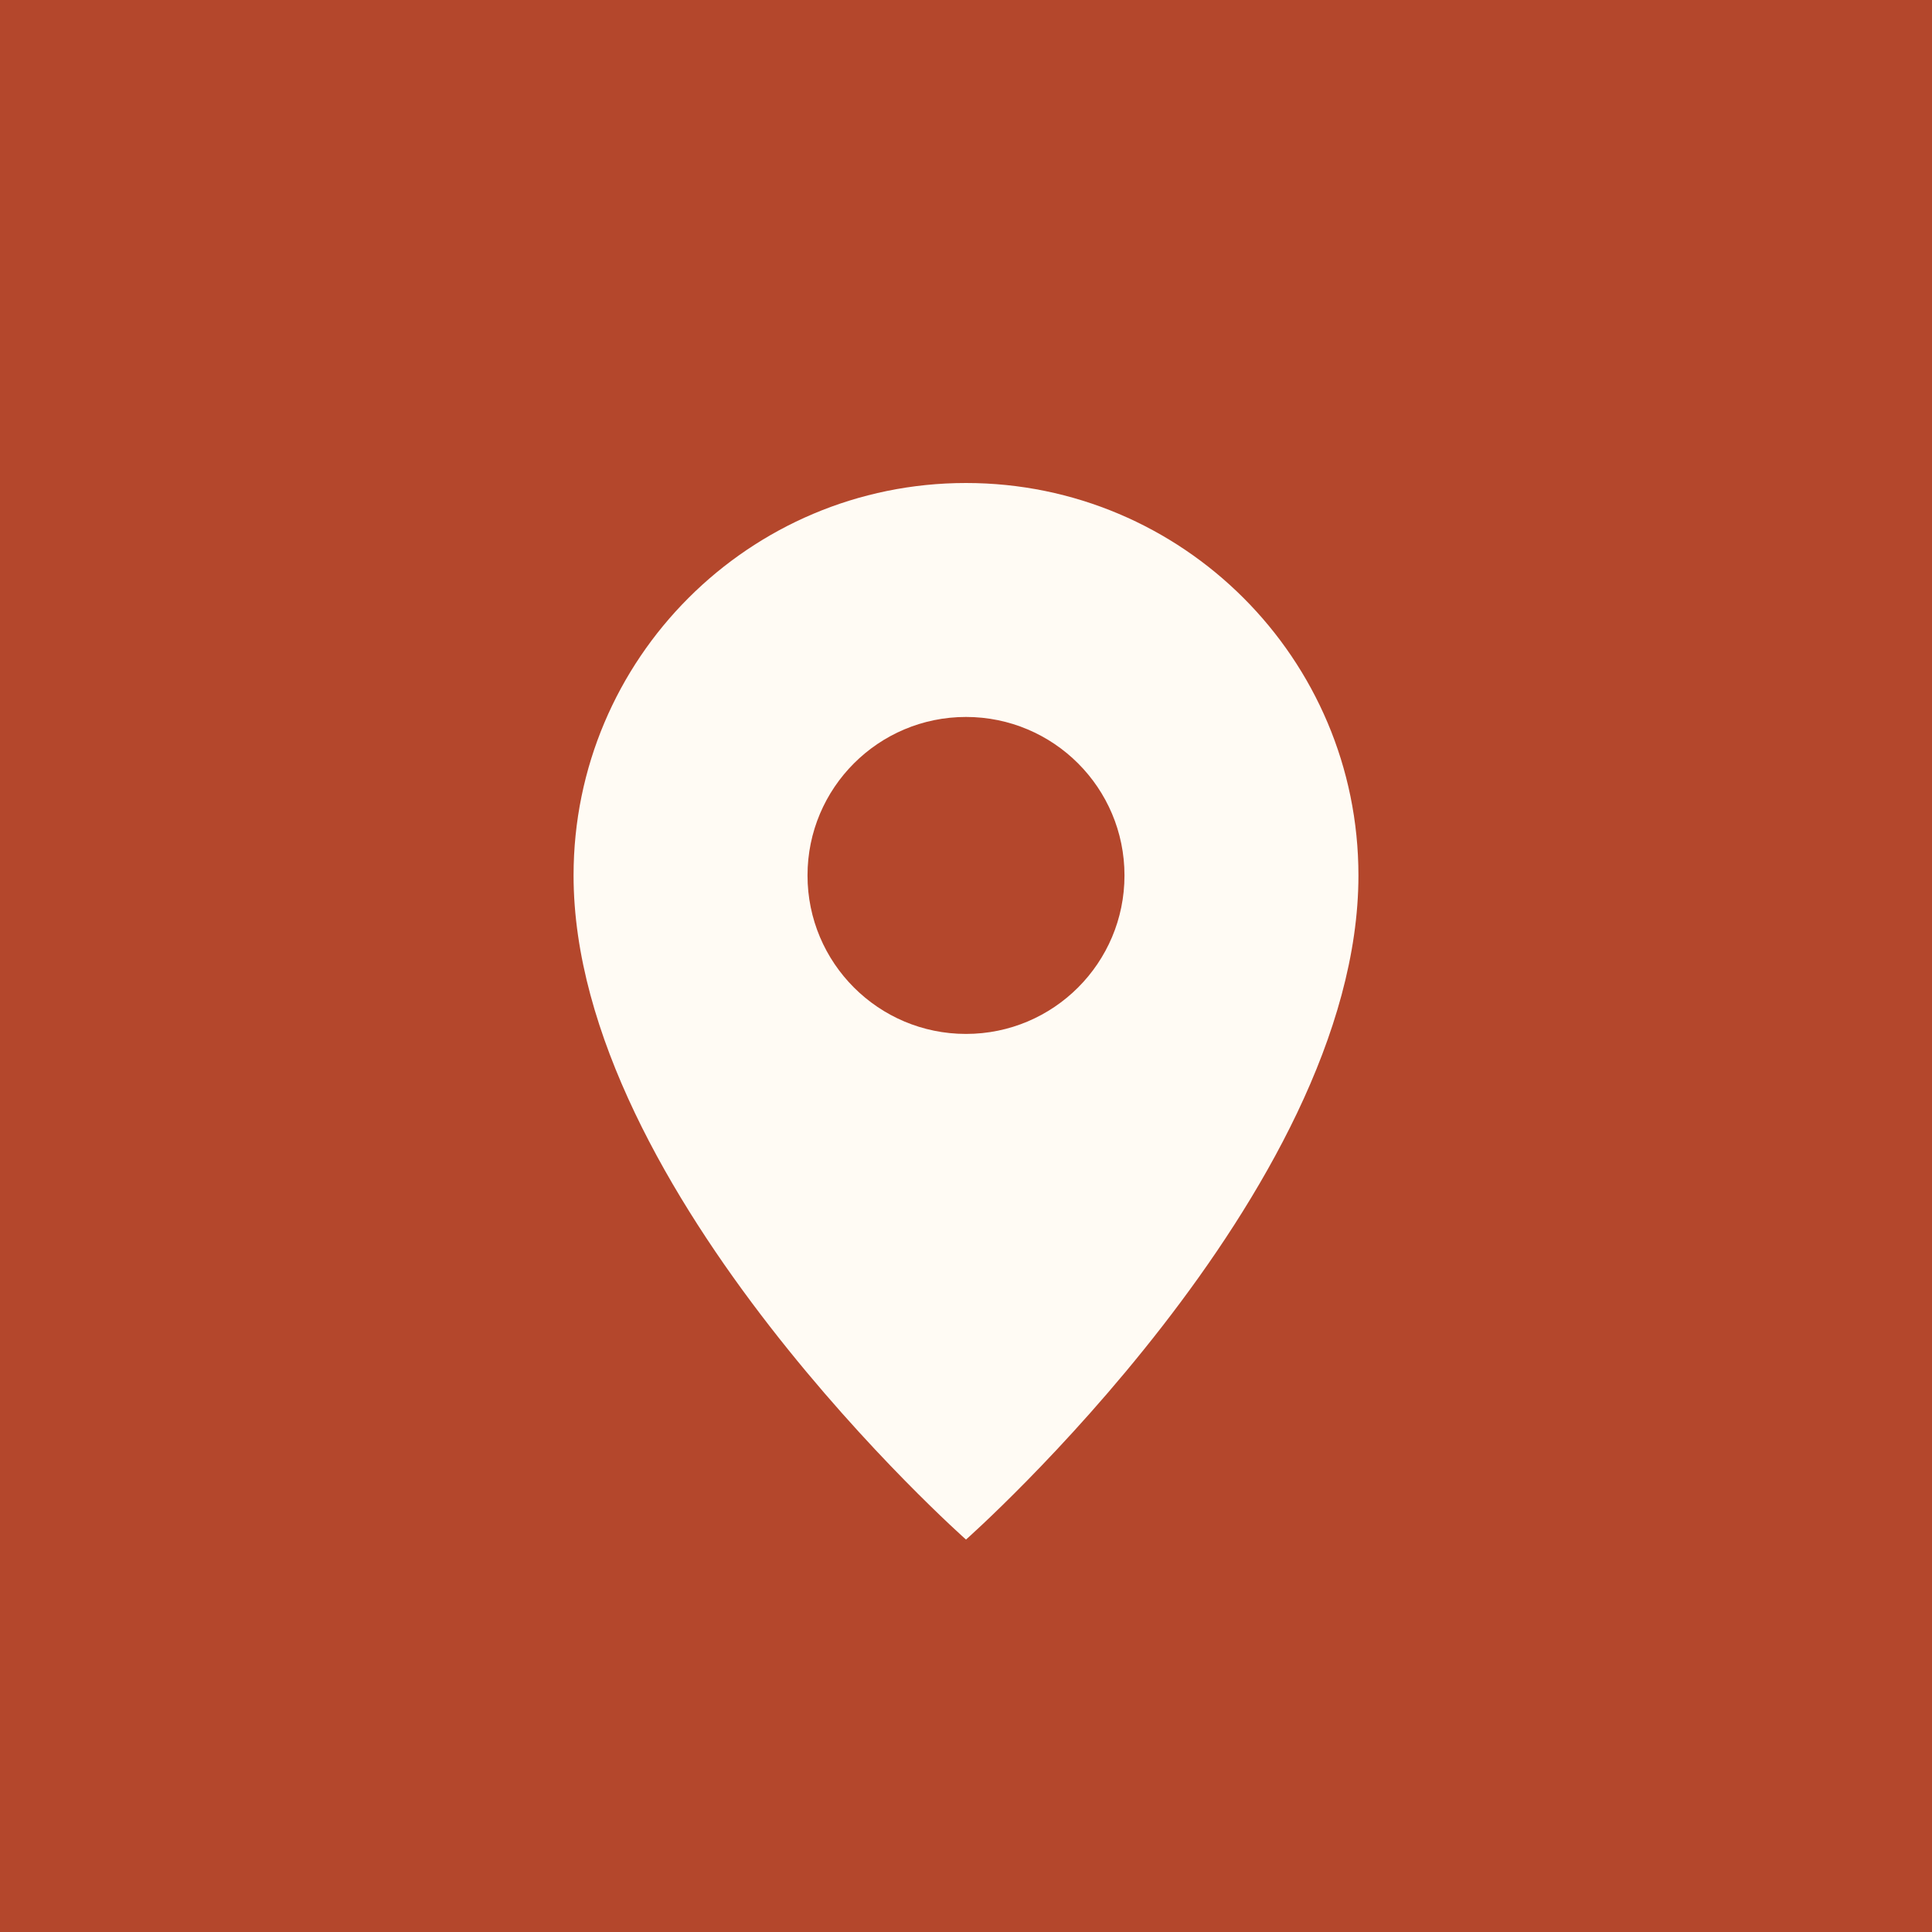
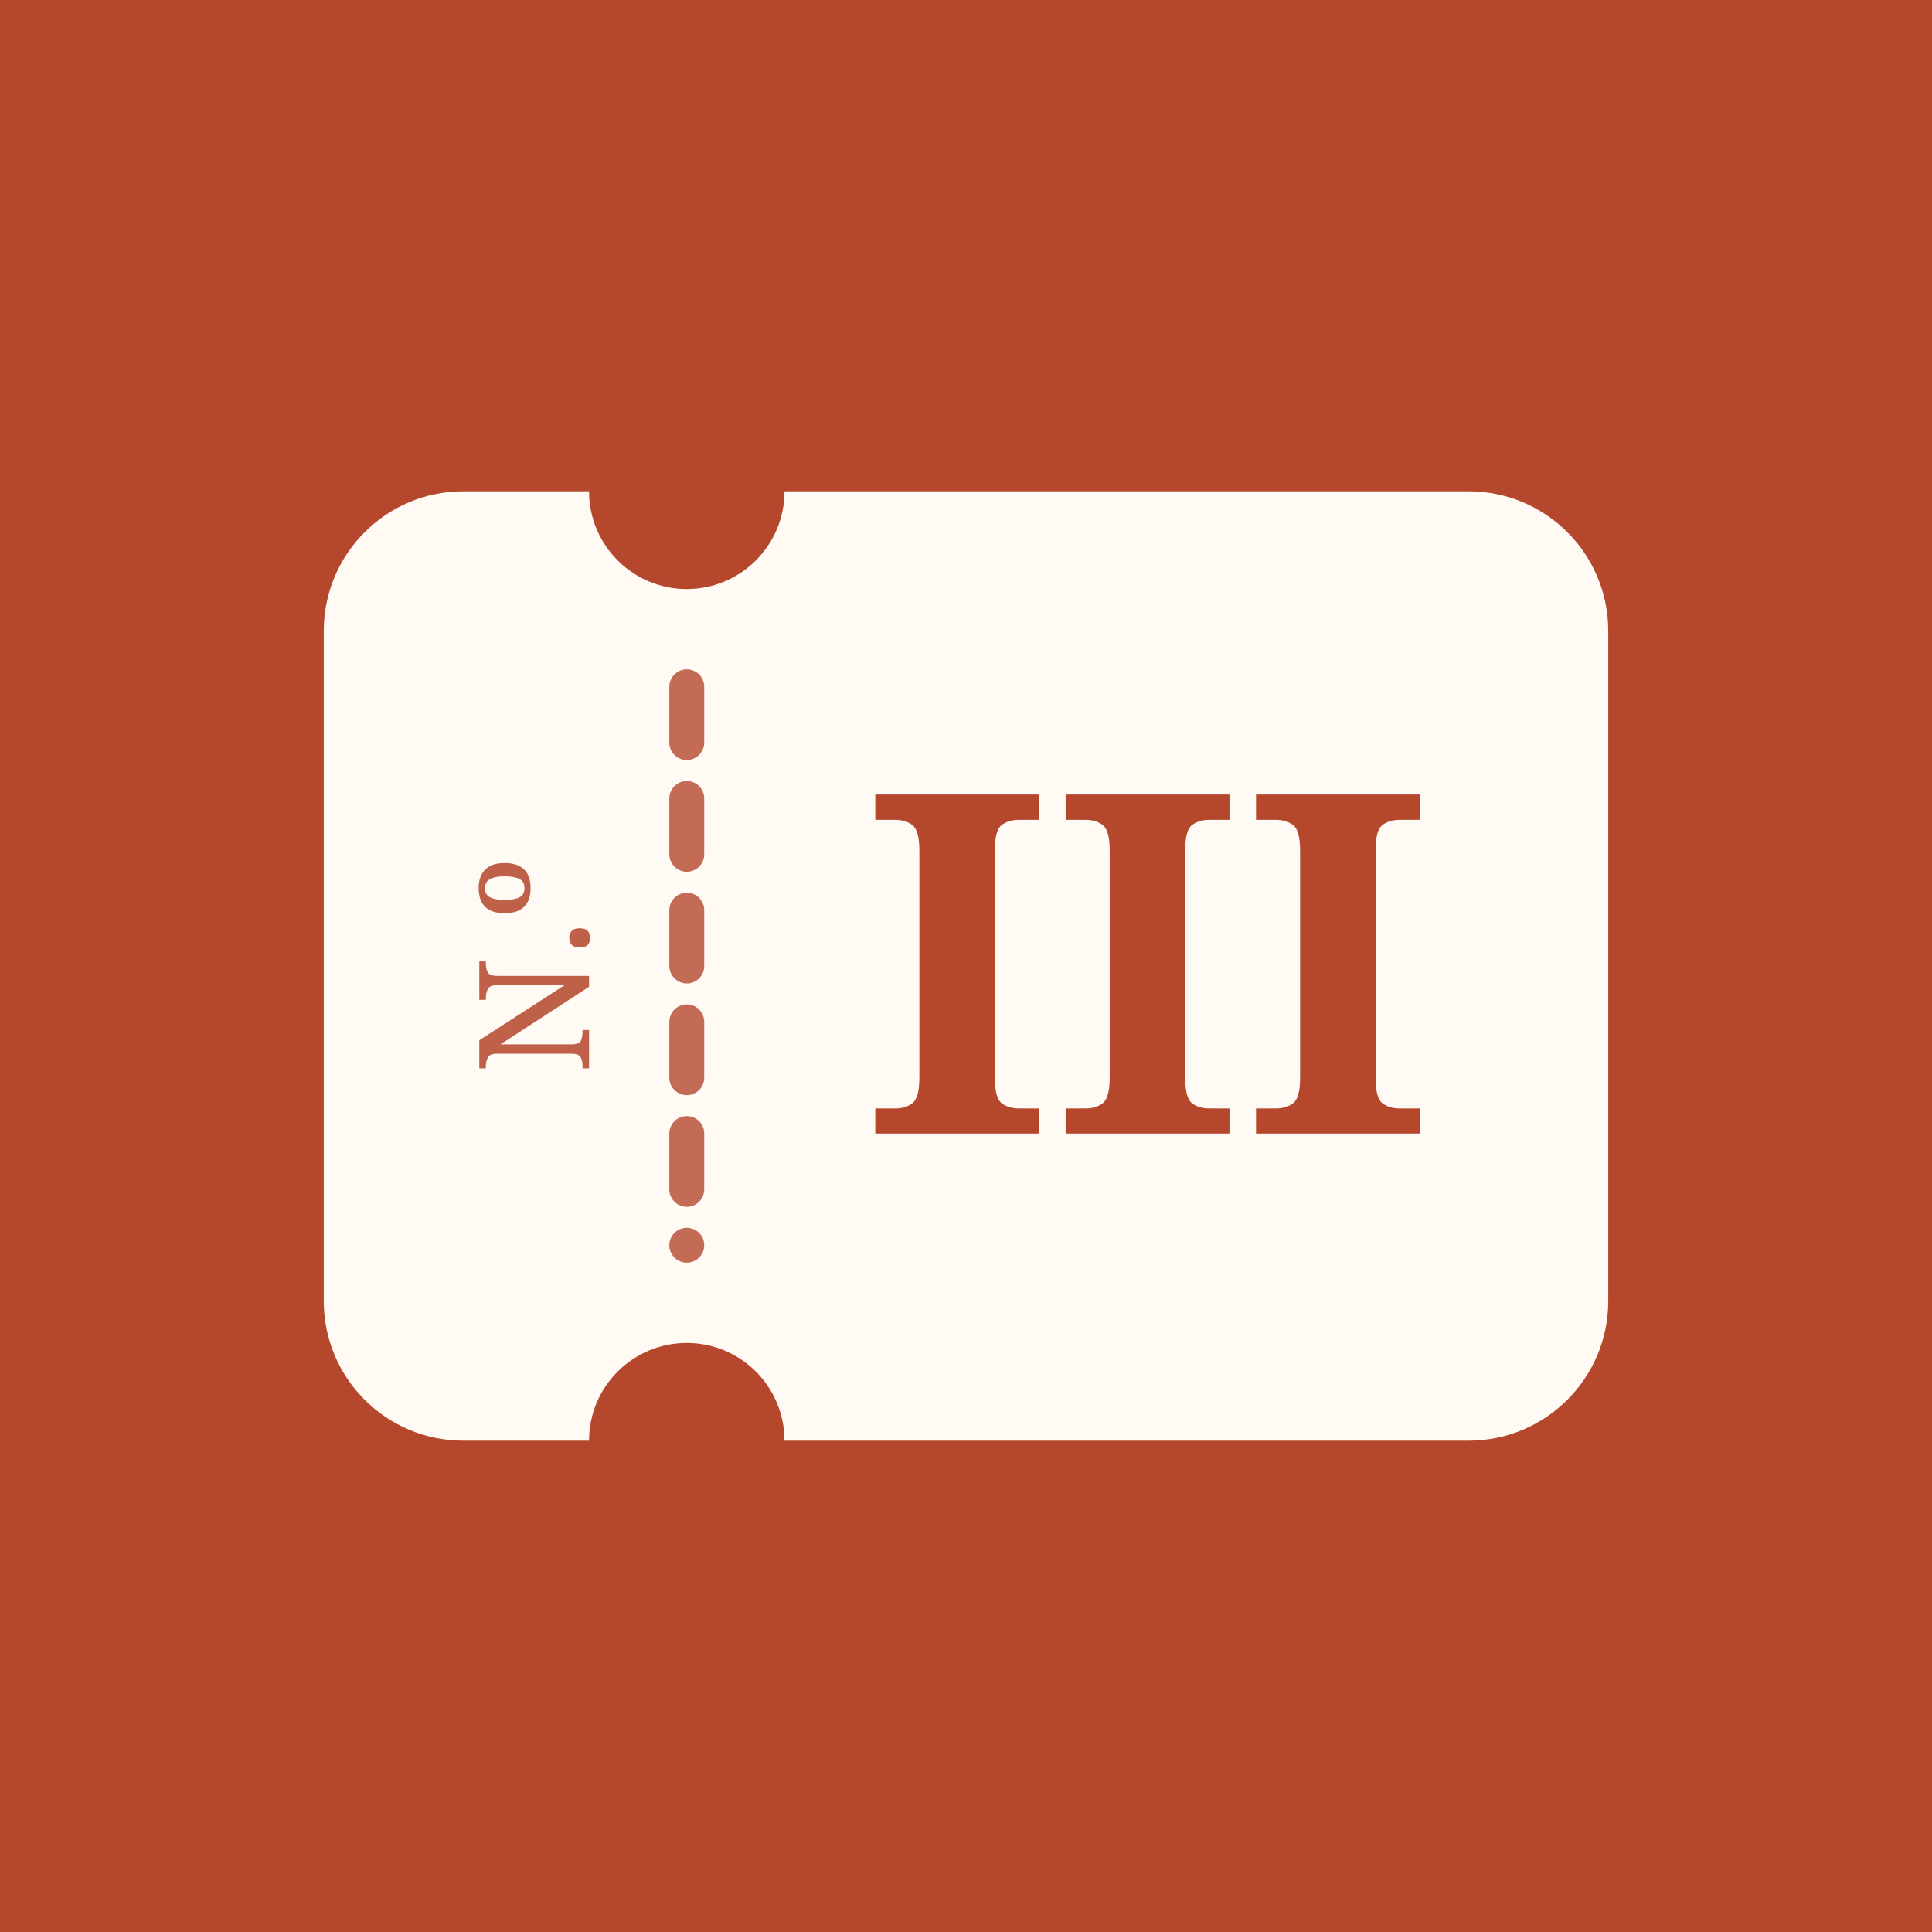
- <svg xmlns="http://www.w3.org/2000/svg" viewBox="0 0 512 512">
+ <svg xmlns="http://www.w3.org/2000/svg" viewBox="0 0 512 512" width="512" height="512">
  <rect width="512" height="512" fill="#B4472C" />
-   <path d="M256 408s-104-92-104-176a104 104 0 0 1 208 0c0 84-104 176-104 176z" fill="#FFFBF4" />
-   <circle cx="256" cy="232" r="42" fill="#B4472C" />
+   <g transform="translate(256 256) scale(3.7) translate(-60 -60)">
+     <path d="M24 26H33a7 7 0 0 0 14 0H96a10 10 0 0 1 10 10V84a10 10 0 0 1-10 10H47a7 7 0 0 0-14 0H24a10 10 0 0 1-10-10V36a10 10 0 0 1 10-10z" fill="#FFFBF4" />
+     <path d="M40 40V80" stroke="#B4472C" stroke-width="2.5" stroke-dasharray="4 4" stroke-linecap="round" opacity=".8" />
+     <text x="73" y="72" text-anchor="middle" font-family="ui-serif,Georgia,serif" font-weight="600" font-size="34" fill="#B4472C">III</text>
+     <text x="27" y="66" text-anchor="middle" font-family="ui-serif,Georgia,serif" font-size="11" fill="#B4472C" opacity=".85" transform="rotate(-90 27 60)">N.º</text>
+   </g>
</svg>
